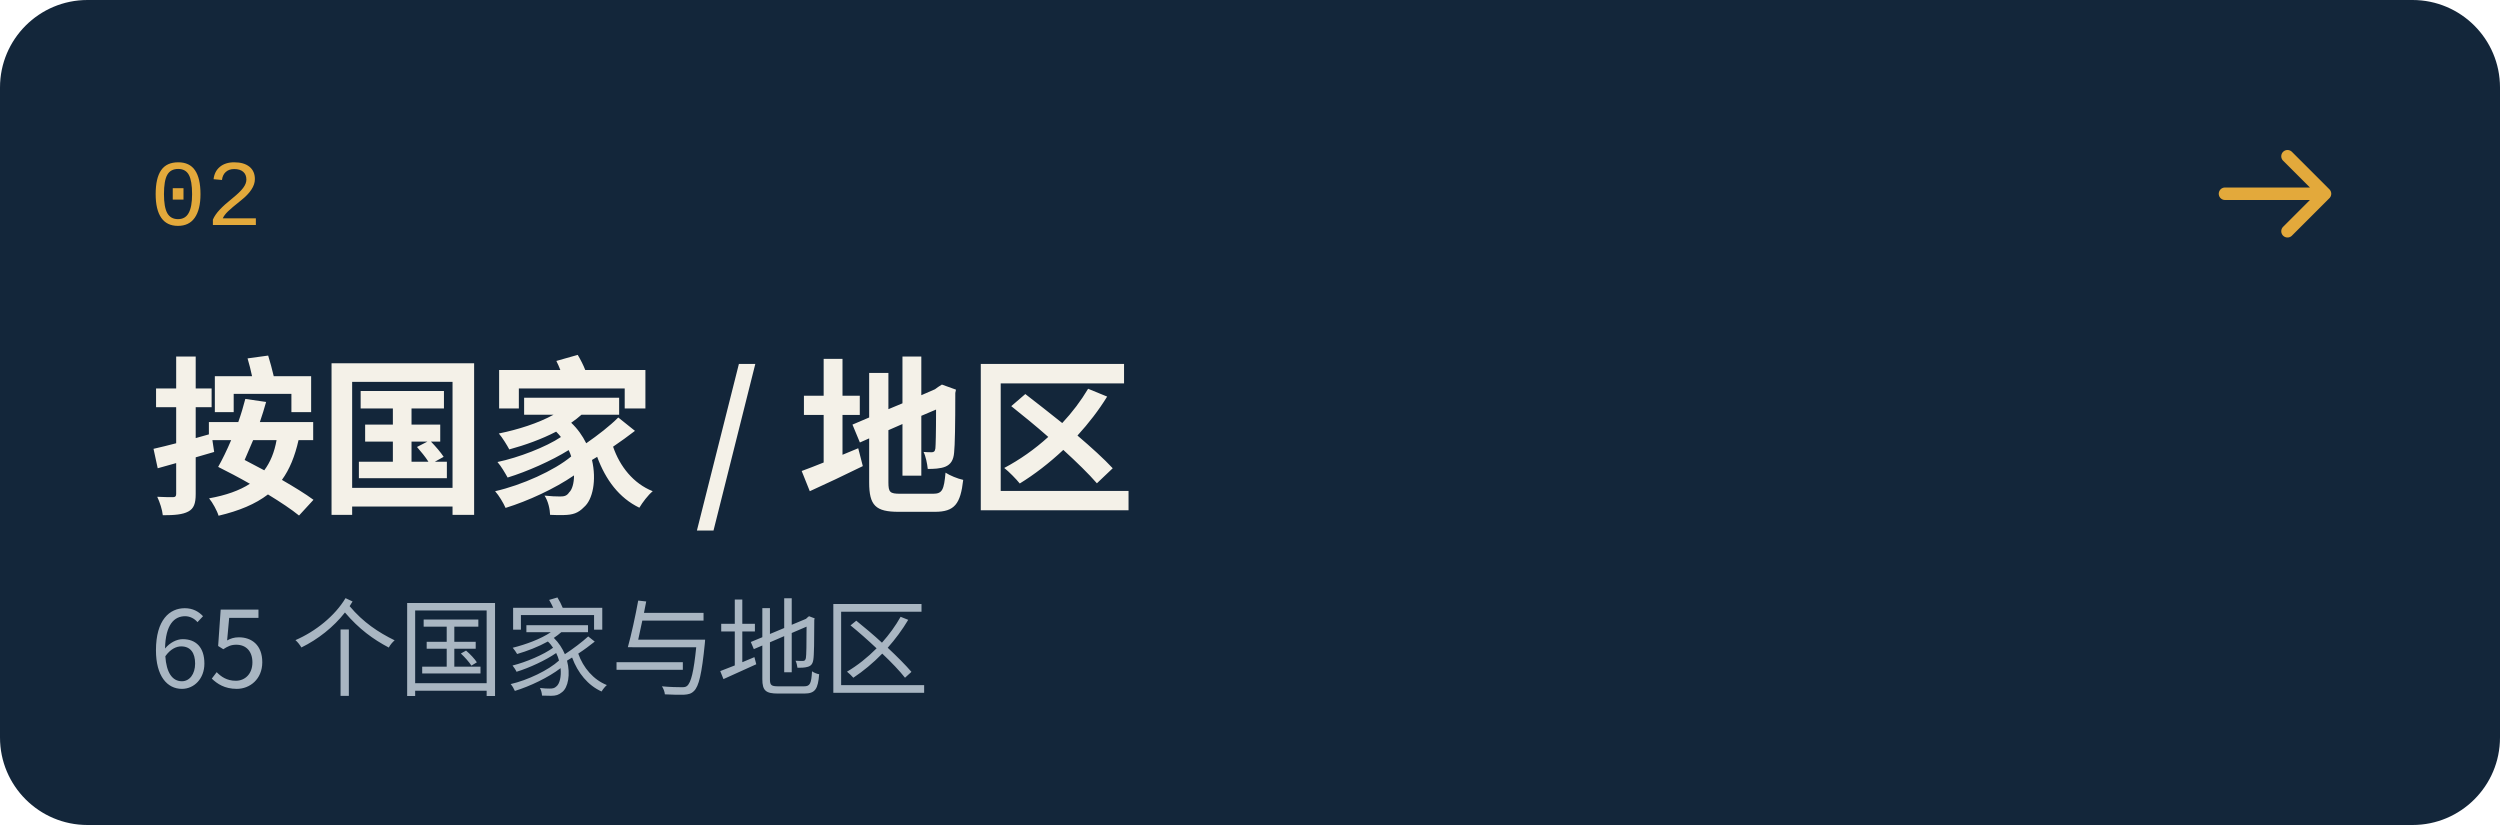
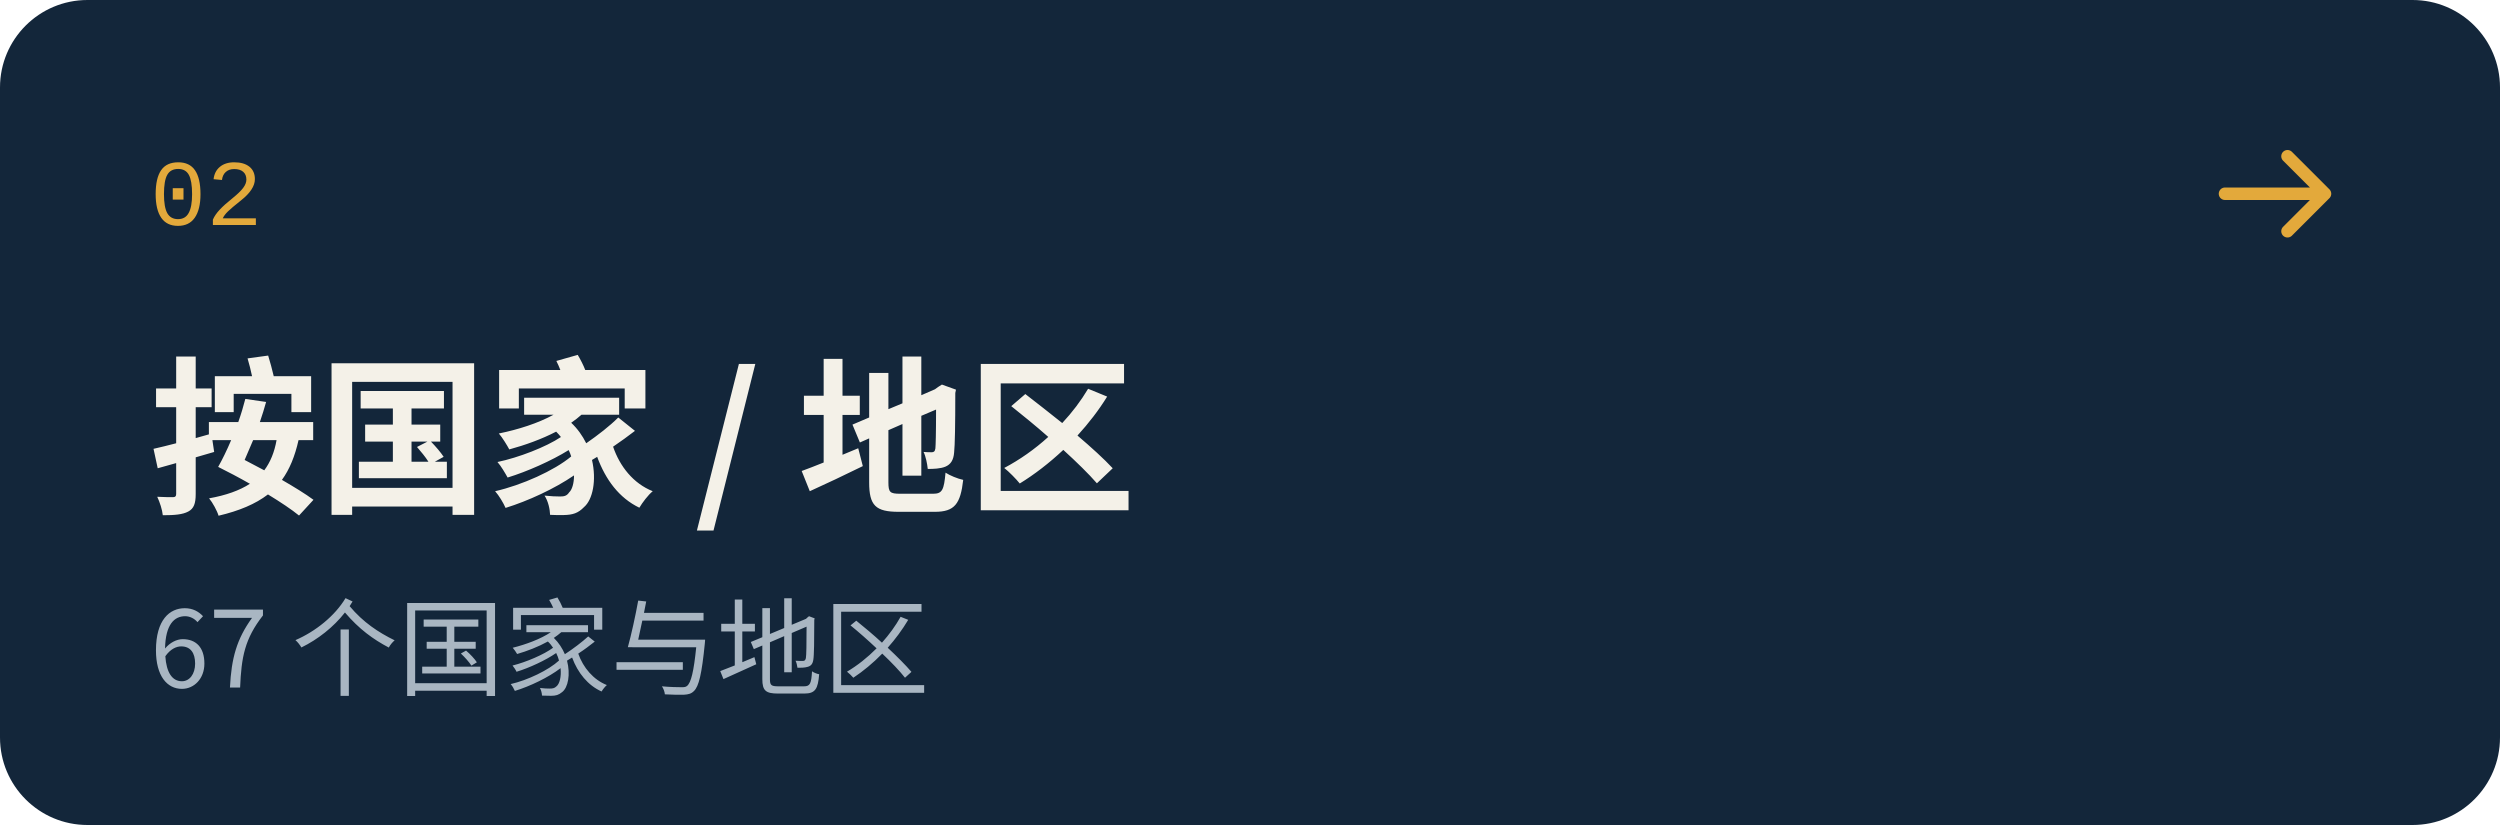
- <svg xmlns="http://www.w3.org/2000/svg" width="400" height="132" viewBox="0 0 400 132" role="img" aria-label="按国家 / 地区：65 个国家与地区">
+ <svg xmlns="http://www.w3.org/2000/svg" width="400" height="132" viewBox="0 0 400 132" role="img" aria-label="按国家 / 地区：67 个国家与地区">
  <rect width="400" height="132" rx="14" fill="#13263A" />
  <text x="24" y="36" font-family="'SFMono-Regular',Consolas,'Liberation Mono',Menlo,monospace" font-size="15" fill="#E3A93B">02</text>
  <path d="M356 31h16m-6-6 6 6-6 6" fill="none" stroke="#E3A93B" stroke-width="2" stroke-linecap="round" stroke-linejoin="round" />
  <text x="24" y="80" font-family="'PingFang SC','Hiragino Sans GB','Microsoft YaHei','Noto Sans CJK SC','Source Han Sans SC',sans-serif" font-size="27" font-weight="700" fill="#F4F1E8">按国家 / 地区</text>
-   <text x="24" y="110" font-family="'PingFang SC','Hiragino Sans GB','Microsoft YaHei','Noto Sans CJK SC','Source Han Sans SC',sans-serif" font-size="17" fill="#A9B6C2">65 个国家与地区</text>
+   <text x="24" y="110" font-family="'PingFang SC','Hiragino Sans GB','Microsoft YaHei','Noto Sans CJK SC','Source Han Sans SC',sans-serif" font-size="17" fill="#A9B6C2">67 个国家与地区</text>
</svg>
